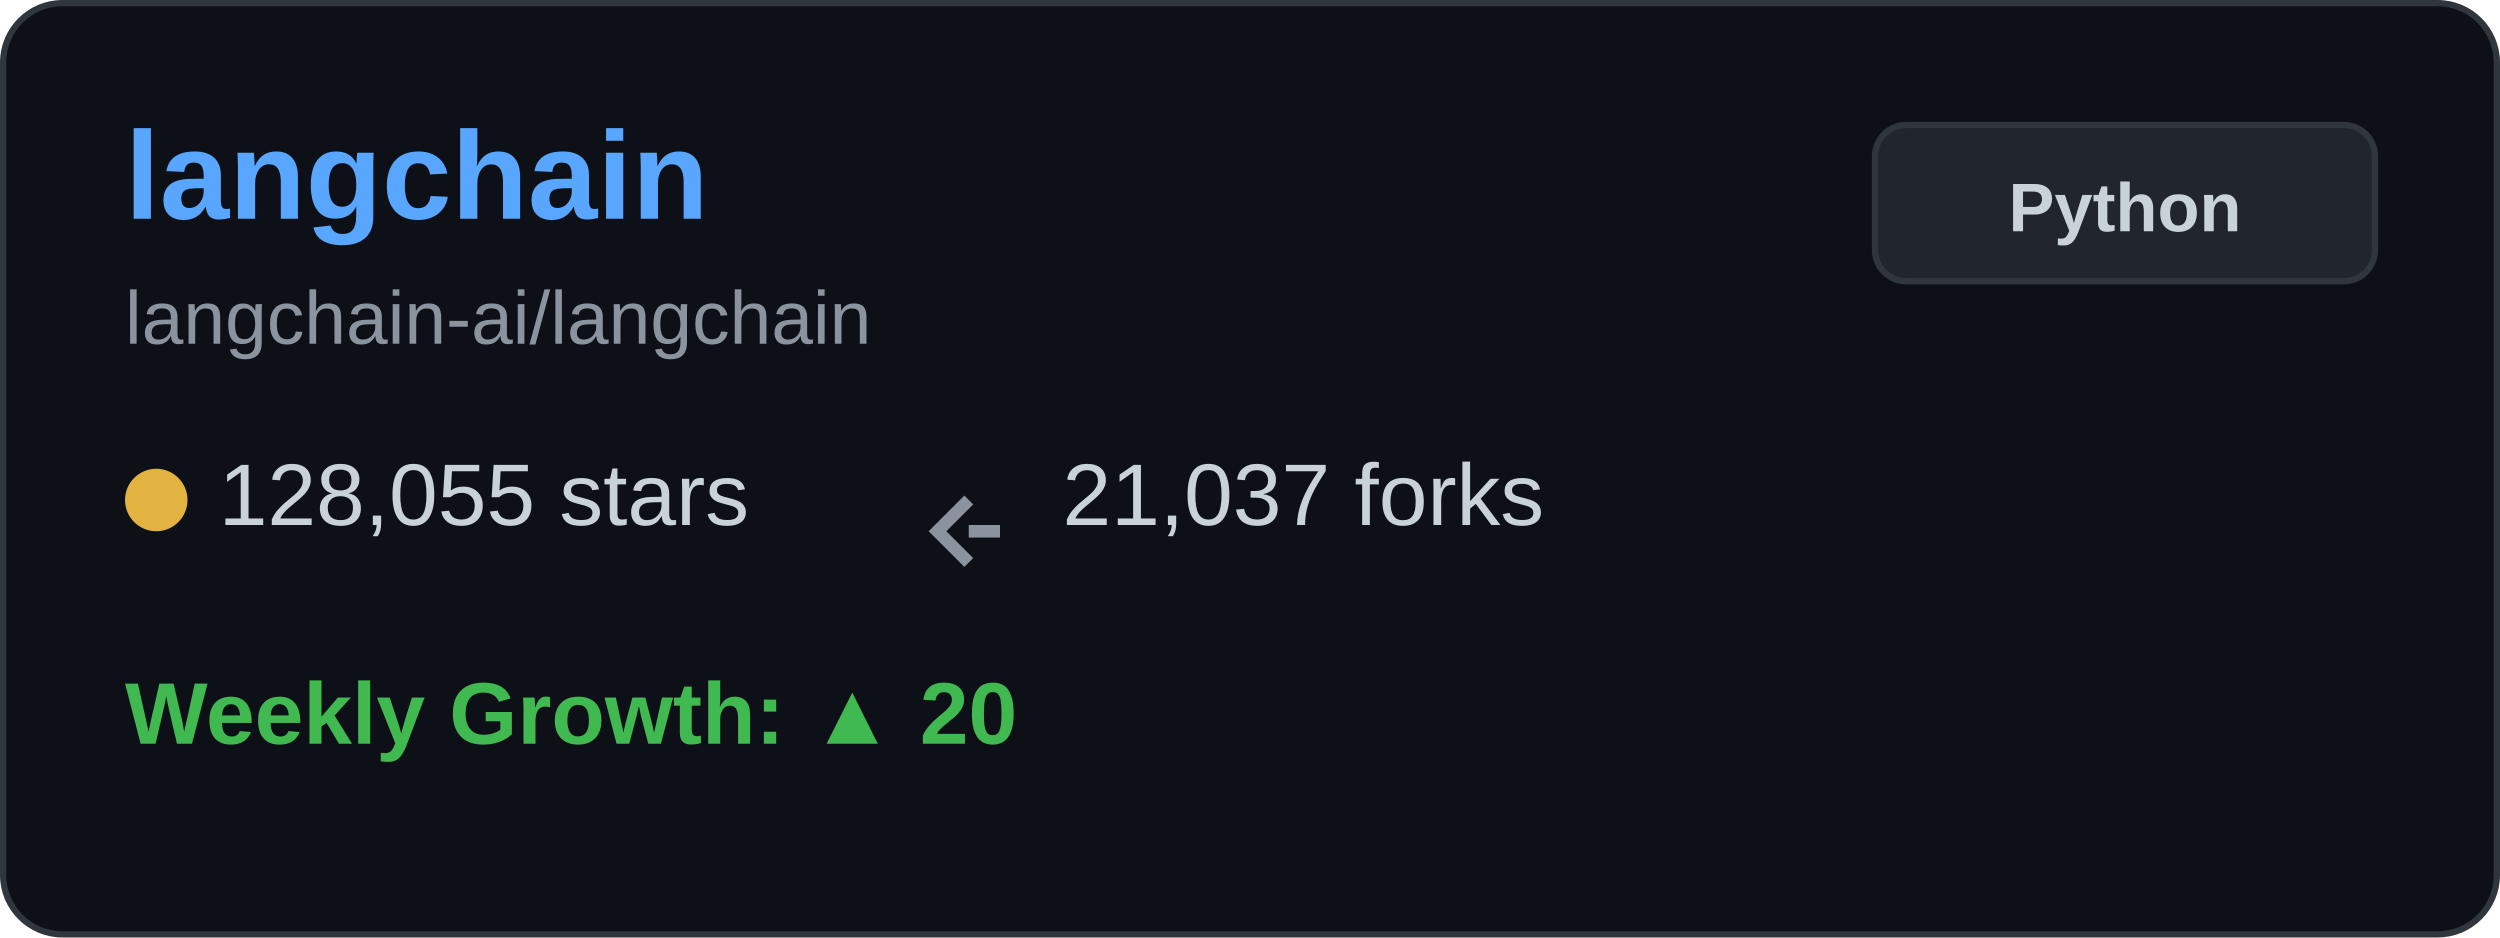
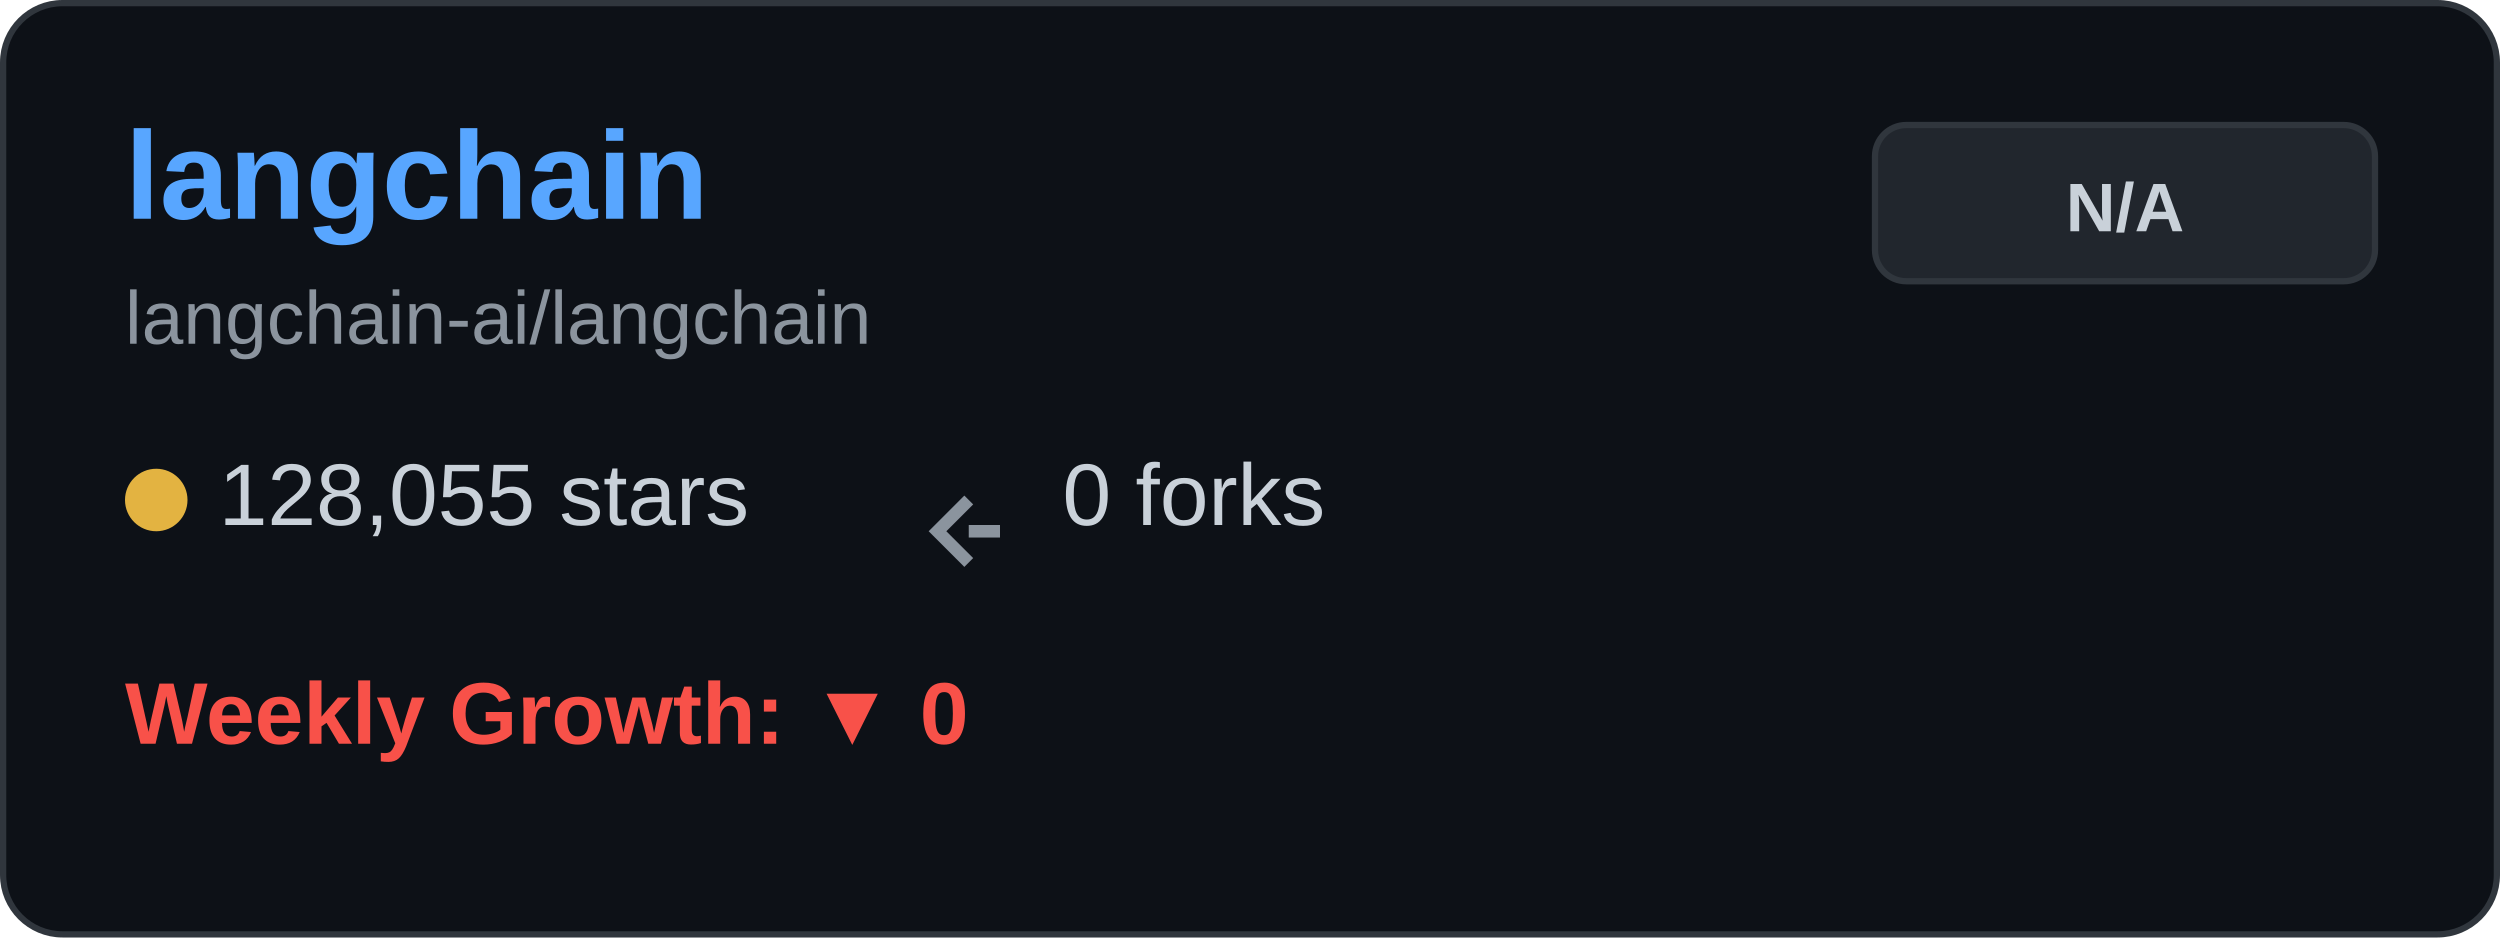
<svg xmlns="http://www.w3.org/2000/svg" width="400" height="150" viewBox="0 0 400 150" fill="none">
  <rect x="0.5" y="0.5" width="399" height="149" rx="9.5" fill="#0d1117" stroke="#30363d" />
  <text x="20" y="35" font-family="Arial, sans-serif" font-size="20" font-weight="bold" fill="#58a6ff">langchain</text>
  <text x="20" y="55" font-family="Arial, sans-serif" font-size="12" fill="#8b949e">langchain-ai/langchain</text>
  <g transform="translate(20, 80)">
    <circle cx="5" cy="0" r="5" fill="#e3b341" />
    <text x="15" y="4" font-family="Arial, sans-serif" font-size="14" fill="#c9d1d9">128,055 stars</text>
  </g>
  <g transform="translate(150, 80)">
    <path d="M5 0 L0 5 L5 10 M5 5 L10 5" stroke="#8b949e" stroke-width="2" fill="none" />
-     <text x="20" y="4" font-family="Arial, sans-serif" font-size="14" fill="#c9d1d9">21,037 forks</text>
+     <text x="20" y="4" font-family="Arial, sans-serif" font-size="14" fill="#c9d1d9">0 forks</text>
  </g>
  <g transform="translate(20, 115)">
-     <text x="0" y="4" font-family="Arial, sans-serif" font-size="14" font-weight="bold" fill="#3fb950">Weekly Growth: ▲ 20</text>
+     <text x="0" y="4" font-family="Arial, sans-serif" font-size="14" font-weight="bold" fill="#f85149">Weekly Growth: ▼ 0</text>
  </g>
  <rect x="300" y="20" width="80" height="25" rx="5" fill="#21262d" stroke="#30363d" />
-   <text x="340" y="37" font-family="Arial, sans-serif" font-size="11" font-weight="bold" fill="#c9d1d9" text-anchor="middle">Python</text>
+   <text x="340" y="37" font-family="Arial, sans-serif" font-size="11" font-weight="bold" fill="#c9d1d9" text-anchor="middle">N/A</text>
</svg>
